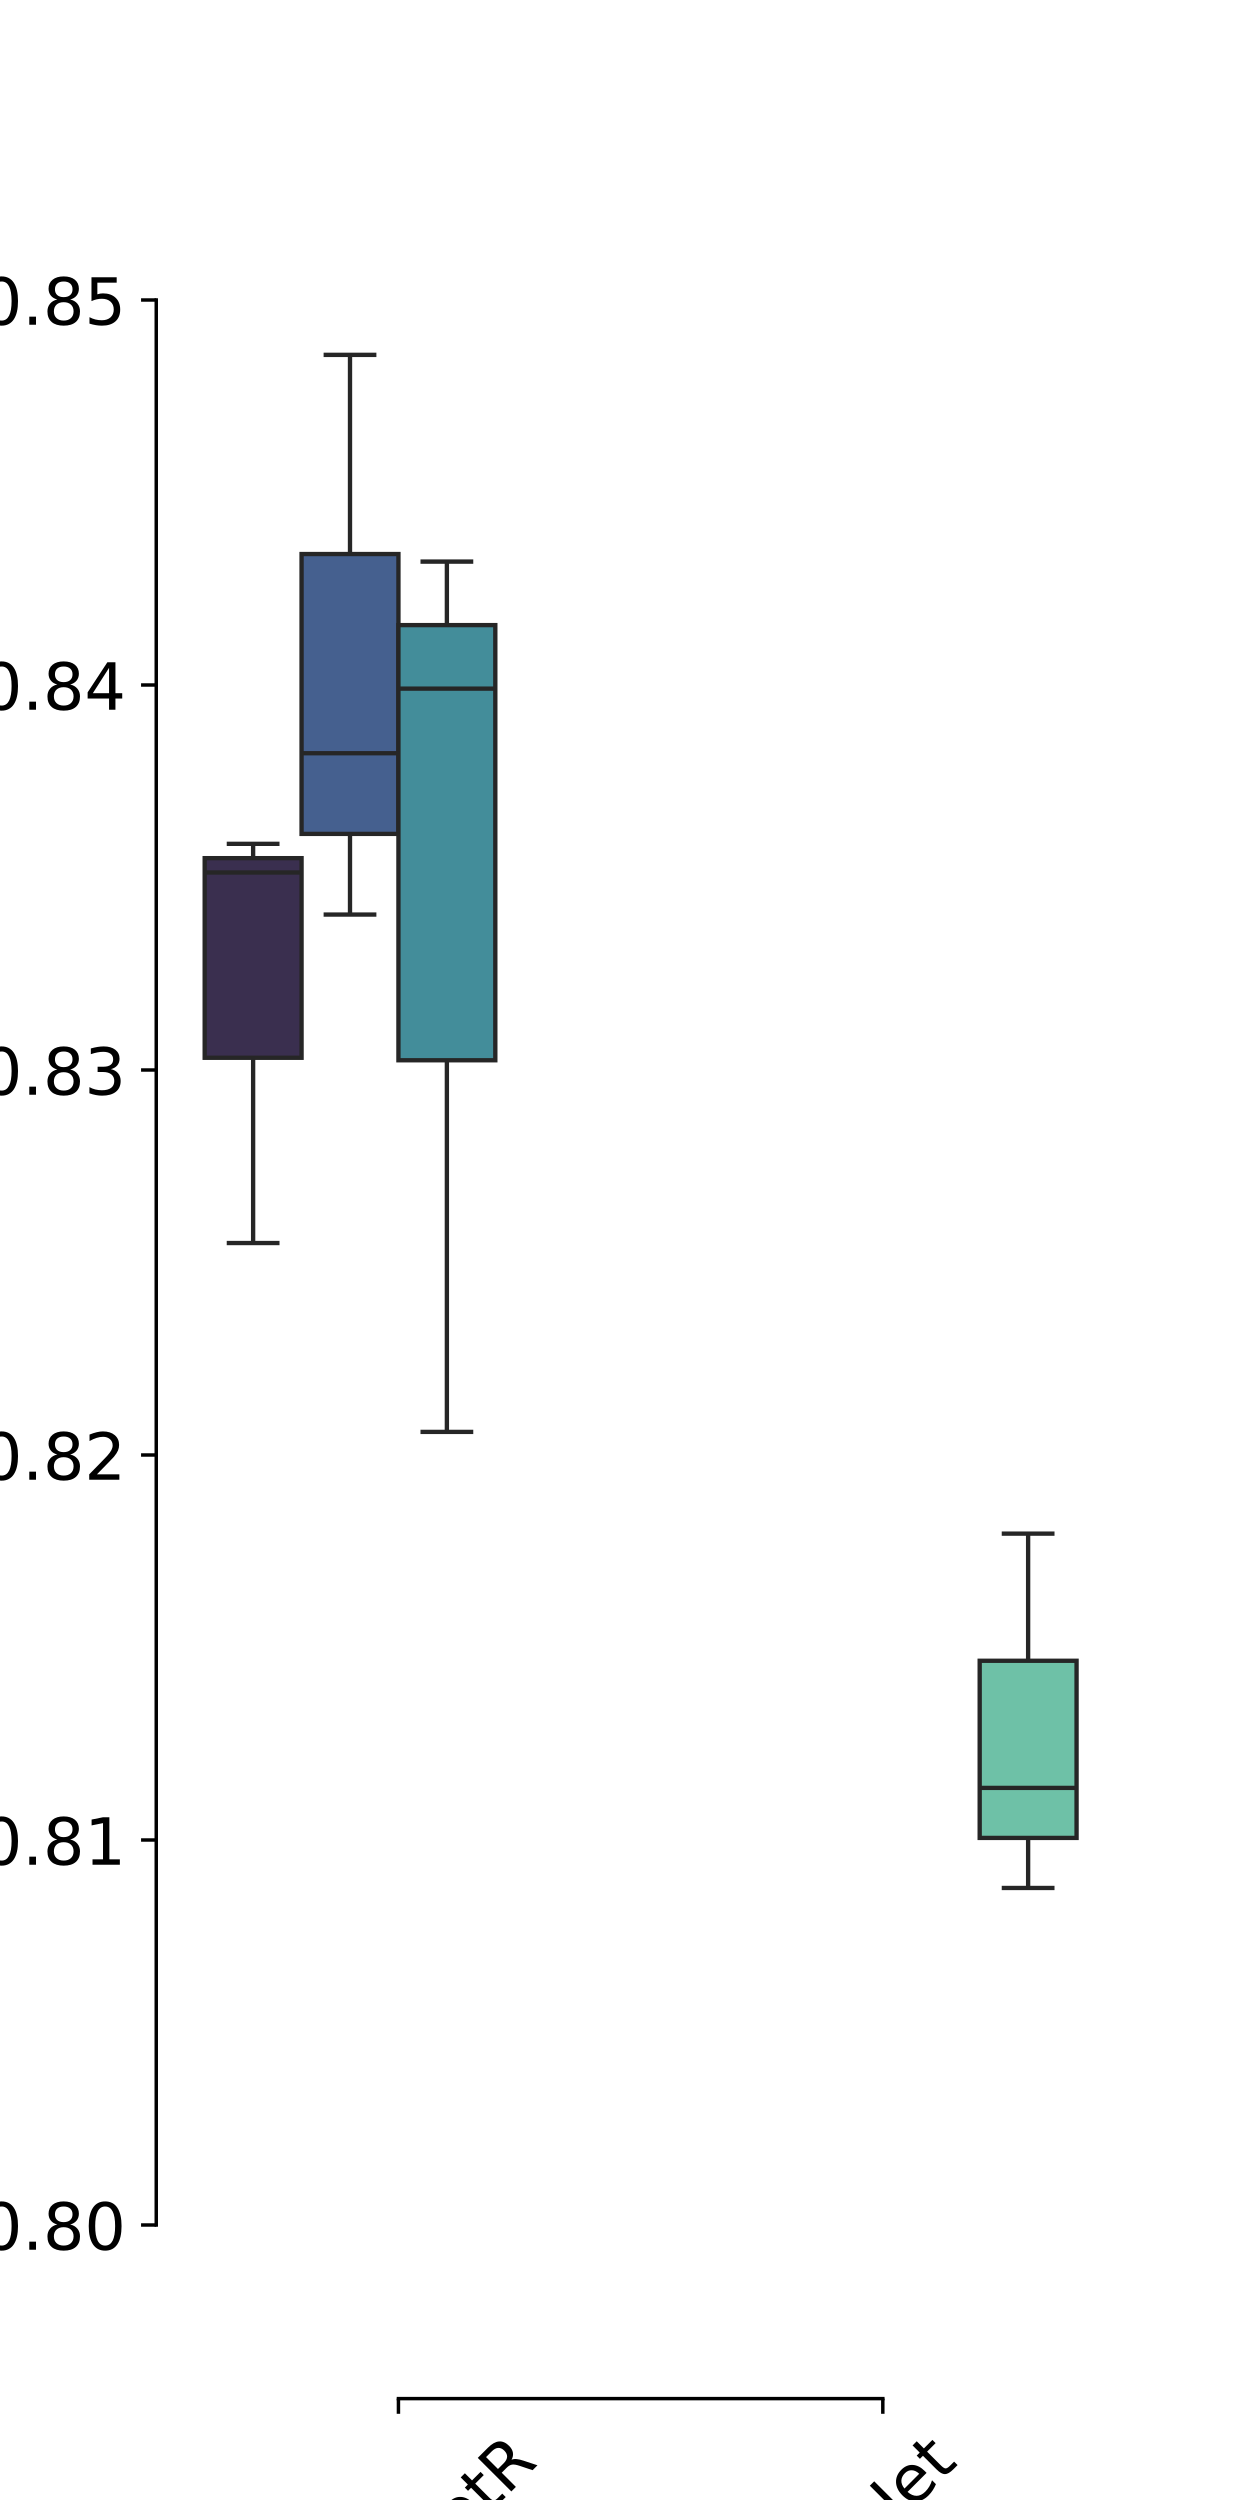
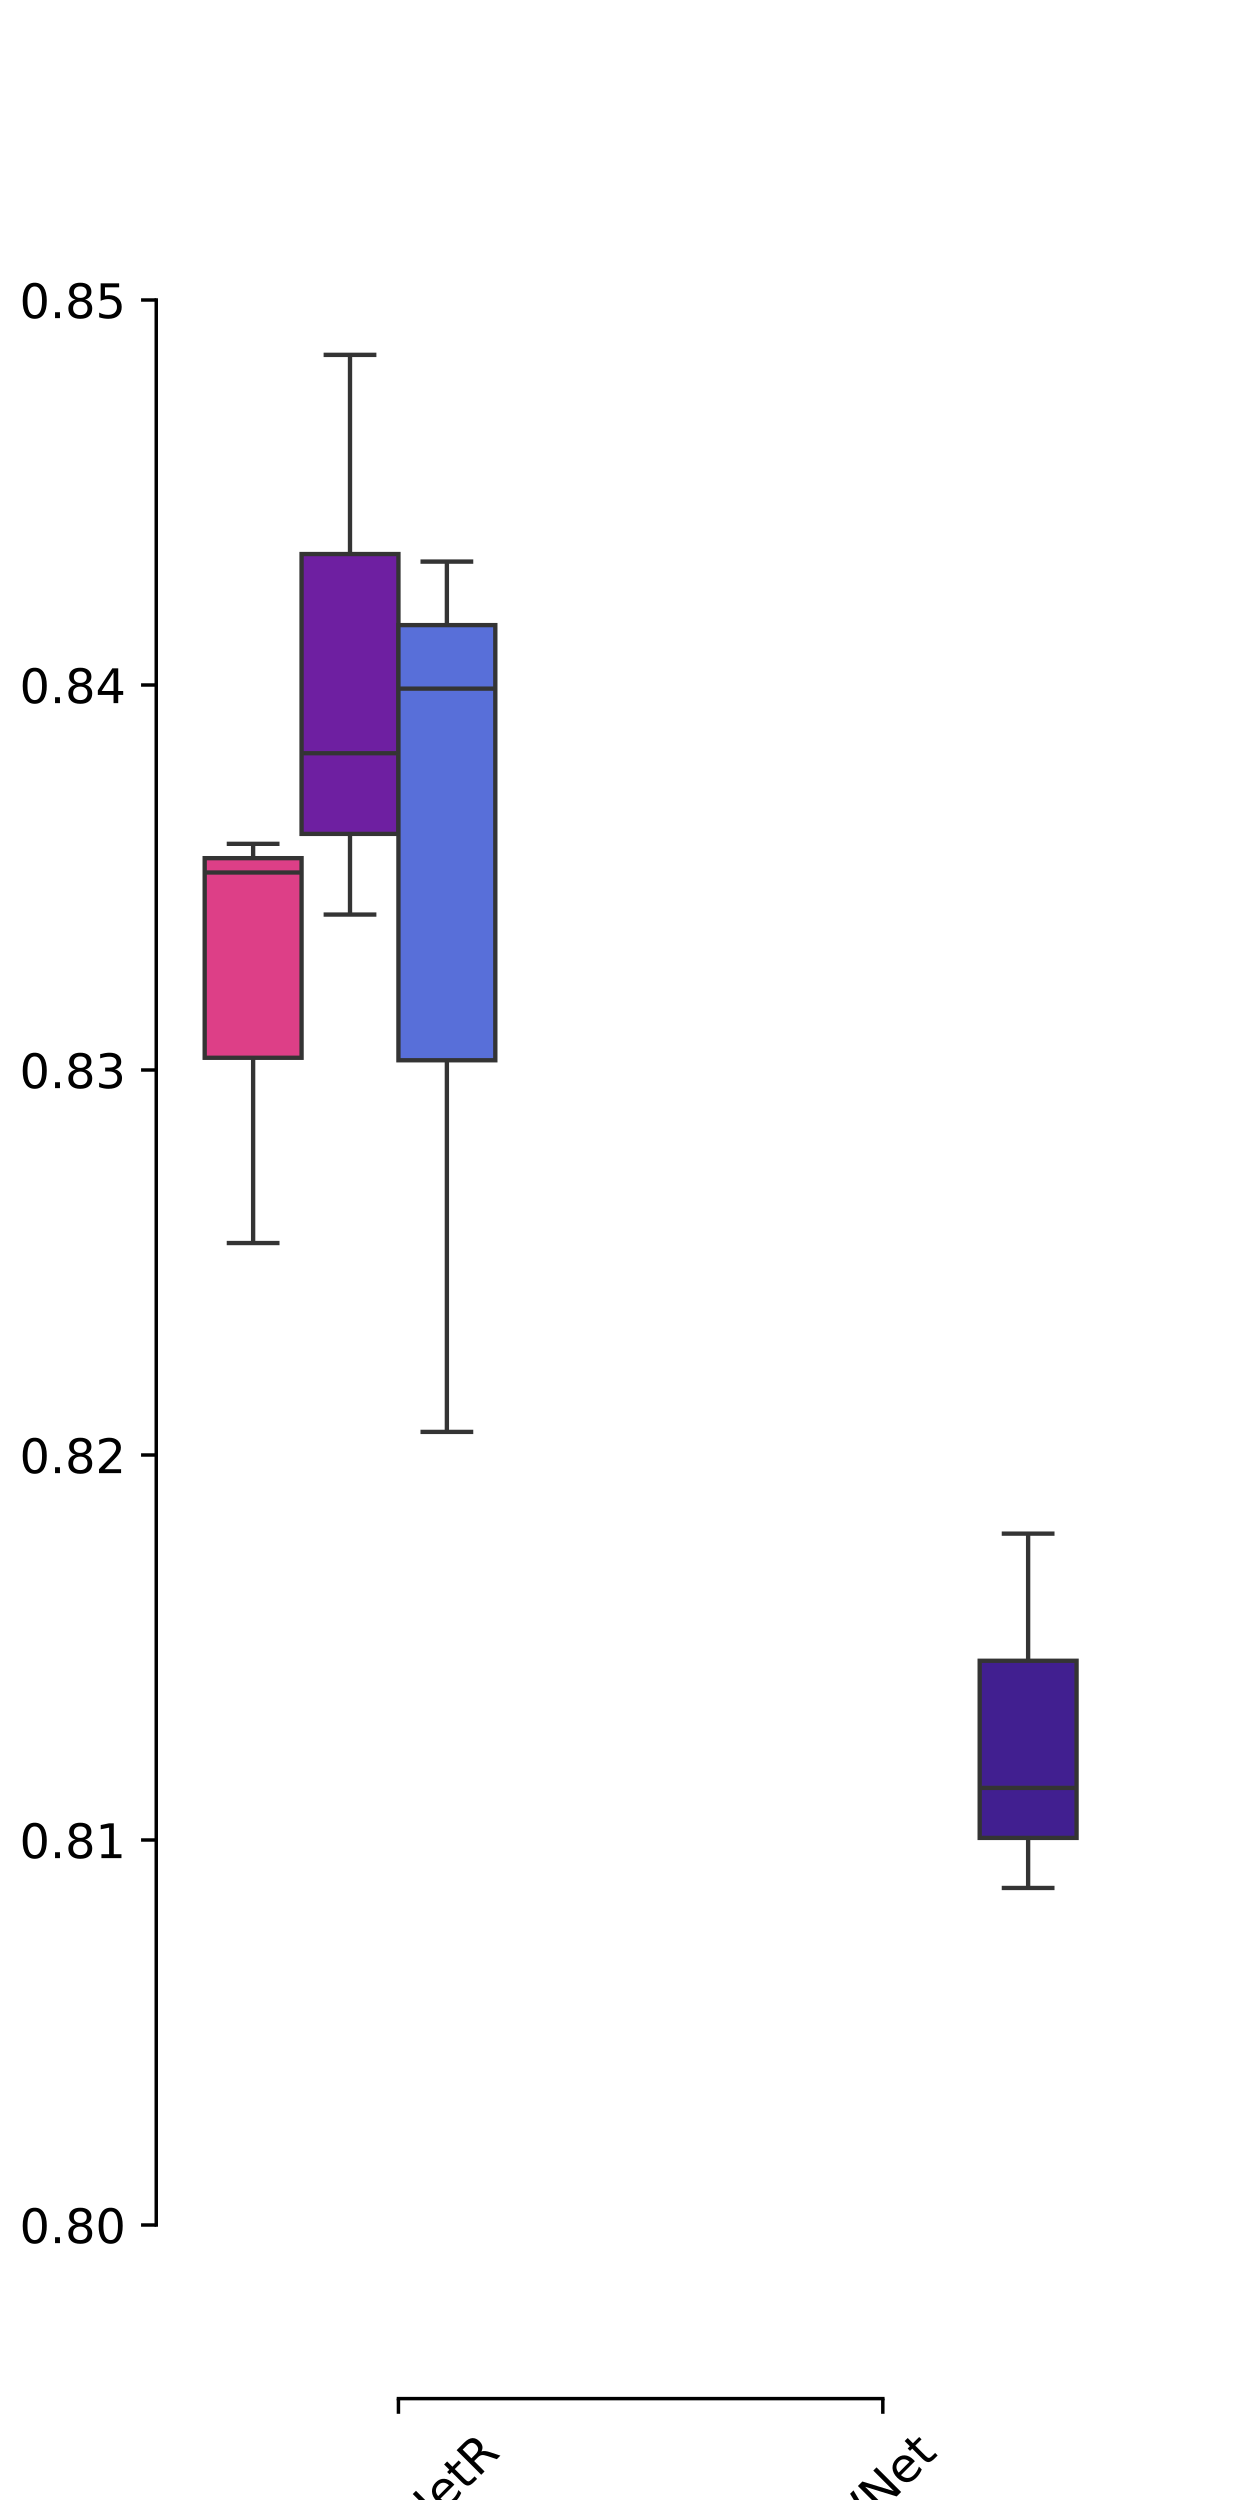
<svg xmlns="http://www.w3.org/2000/svg" xmlns:xlink="http://www.w3.org/1999/xlink" width="288pt" height="576pt" viewBox="0 0 288 576" version="1.1">
  <defs>
    <style type="text/css">*{stroke-linejoin: round; stroke-linecap: butt}</style>
  </defs>
  <g id="figure_1">
    <g id="patch_1">
      <path d="M 0 576 L 288 576 L 288 0 L 0 0 z " style="fill: #ffffff" />
    </g>
    <g id="axes_1">
      <g id="patch_2">
        <path d="M 36 512.64 L 259.2 512.64 L 259.2 69.12 L 36 69.12 z " style="fill: #ffffff" />
      </g>
      <g id="patch_3">
-         <path d="M 91.8 7608.96 L 91.8 7608.96 L 91.8 7608.96 L 91.8 7608.96 z " clip-path="url(#pb3a7d40aa8)" style="fill: #3a2f4f; stroke: #262626; stroke-linejoin: miter" />
+         <path d="M 91.8 7608.96 L 91.8 7608.96 L 91.8 7608.96 L 91.8 7608.96 z " clip-path="url(#p1fd9fced58)" style="fill: #dd3f87; stroke: #343434; stroke-linejoin: miter" />
      </g>
      <g id="patch_4">
-         <path d="M 91.8 7608.96 L 91.8 7608.96 L 91.8 7608.96 L 91.8 7608.96 z " clip-path="url(#pb3a7d40aa8)" style="fill: #45608f; stroke: #262626; stroke-linejoin: miter" />
+         <path d="M 91.8 7608.96 L 91.8 7608.96 L 91.8 7608.96 L 91.8 7608.96 z " clip-path="url(#p1fd9fced58)" style="fill: #6e1fa1; stroke: #343434; stroke-linejoin: miter" />
      </g>
      <g id="patch_5">
-         <path d="M 91.8 7608.96 L 91.8 7608.96 L 91.8 7608.96 L 91.8 7608.96 z " clip-path="url(#pb3a7d40aa8)" style="fill: #438d9a; stroke: #262626; stroke-linejoin: miter" />
+         <path d="M 91.8 7608.96 L 91.8 7608.96 L 91.8 7608.96 L 91.8 7608.96 z " clip-path="url(#p1fd9fced58)" style="fill: #586fd9; stroke: #343434; stroke-linejoin: miter" />
      </g>
      <g id="patch_6">
-         <path d="M 91.8 7608.96 L 91.8 7608.96 L 91.8 7608.96 L 91.8 7608.96 z " clip-path="url(#pb3a7d40aa8)" style="fill: #6ec1a7; stroke: #262626; stroke-linejoin: miter" />
+         <path d="M 91.8 7608.96 L 91.8 7608.96 L 91.8 7608.96 L 91.8 7608.96 z " clip-path="url(#p1fd9fced58)" style="fill: #411f90; stroke: #343434; stroke-linejoin: miter" />
      </g>
      <g id="matplotlib.axis_1">
        <g id="xtick_1">
          <g id="line2d_1">
            <defs>
-               <path id="m6ab2f5eaed" d="M 0 0 L 0 3.5 " style="stroke: #000000; stroke-width: 0.8" />
+               <path id="m572ea2f615" d="M 0 0 L 0 3.5 " style="stroke: #000000; stroke-width: 0.8" />
            </defs>
            <g>
-               <use xlink:href="#m6ab2f5eaed" x="91.8" y="552.64" style="stroke: #000000; stroke-width: 0.8" />
+               <use xlink:href="#m572ea2f615" x="91.8" y="552.64" style="stroke: #000000; stroke-width: 0.8" />
            </g>
          </g>
          <g id="text_1">
-             <g transform="translate(65.3125 626.5279) rotate(-45) scale(0.15 -0.15)">
+             <g transform="translate(72.37583 608.6911) rotate(-45) scale(0.11 -0.11)">
              <defs>
                <path id="DejaVuSans-53" d="M 3425 4513 L 3425 3897 Q 3066 4069 2747 4153 Q 2428 4238 2131 4238 Q 1616 4238 1336 4038 Q 1056 3838 1056 3469 Q 1056 3159 1242 3001 Q 1428 2844 1947 2747 L 2328 2669 Q 3034 2534 3370 2195 Q 3706 1856 3706 1288 Q 3706 609 3251 259 Q 2797 -91 1919 -91 Q 1588 -91 1214 -16 Q 841 59 441 206 L 441 856 Q 825 641 1194 531 Q 1563 422 1919 422 Q 2459 422 2753 634 Q 3047 847 3047 1241 Q 3047 1584 2836 1778 Q 2625 1972 2144 2069 L 1759 2144 Q 1053 2284 737 2584 Q 422 2884 422 3419 Q 422 4038 858 4394 Q 1294 4750 2059 4750 Q 2388 4750 2728 4690 Q 3069 4631 3425 4513 z " transform="scale(0.015625)" />
                <path id="DejaVuSans-77" d="M 269 3500 L 844 3500 L 1563 769 L 2278 3500 L 2956 3500 L 3675 769 L 4391 3500 L 4966 3500 L 4050 0 L 3372 0 L 2619 2869 L 1863 0 L 1184 0 L 269 3500 z " transform="scale(0.015625)" />
                <path id="DejaVuSans-69" d="M 603 3500 L 1178 3500 L 1178 0 L 603 0 L 603 3500 z M 603 4863 L 1178 4863 L 1178 4134 L 603 4134 L 603 4863 z " transform="scale(0.015625)" />
                <path id="DejaVuSans-6e" d="M 3513 2113 L 3513 0 L 2938 0 L 2938 2094 Q 2938 2591 2744 2837 Q 2550 3084 2163 3084 Q 1697 3084 1428 2787 Q 1159 2491 1159 1978 L 1159 0 L 581 0 L 581 3500 L 1159 3500 L 1159 2956 Q 1366 3272 1645 3428 Q 1925 3584 2291 3584 Q 2894 3584 3203 3211 Q 3513 2838 3513 2113 z " transform="scale(0.015625)" />
                <path id="DejaVuSans-55" d="M 556 4666 L 1191 4666 L 1191 1831 Q 1191 1081 1462 751 Q 1734 422 2344 422 Q 2950 422 3222 751 Q 3494 1081 3494 1831 L 3494 4666 L 4128 4666 L 4128 1753 Q 4128 841 3676 375 Q 3225 -91 2344 -91 Q 1459 -91 1007 375 Q 556 841 556 1753 L 556 4666 z " transform="scale(0.015625)" />
                <path id="DejaVuSans-4e" d="M 628 4666 L 1478 4666 L 3547 763 L 3547 4666 L 4159 4666 L 4159 0 L 3309 0 L 1241 3903 L 1241 0 L 628 0 L 628 4666 z " transform="scale(0.015625)" />
                <path id="DejaVuSans-65" d="M 3597 1894 L 3597 1613 L 953 1613 Q 991 1019 1311 708 Q 1631 397 2203 397 Q 2534 397 2845 478 Q 3156 559 3463 722 L 3463 178 Q 3153 47 2828 -22 Q 2503 -91 2169 -91 Q 1331 -91 842 396 Q 353 884 353 1716 Q 353 2575 817 3079 Q 1281 3584 2069 3584 Q 2775 3584 3186 3129 Q 3597 2675 3597 1894 z M 3022 2063 Q 3016 2534 2758 2815 Q 2500 3097 2075 3097 Q 1594 3097 1305 2825 Q 1016 2553 972 2059 L 3022 2063 z " transform="scale(0.015625)" />
                <path id="DejaVuSans-74" d="M 1172 4494 L 1172 3500 L 2356 3500 L 2356 3053 L 1172 3053 L 1172 1153 Q 1172 725 1289 603 Q 1406 481 1766 481 L 2356 481 L 2356 0 L 1766 0 Q 1100 0 847 248 Q 594 497 594 1153 L 594 3053 L 172 3053 L 172 3500 L 594 3500 L 594 4494 L 1172 4494 z " transform="scale(0.015625)" />
                <path id="DejaVuSans-52" d="M 2841 2188 Q 3044 2119 3236 1894 Q 3428 1669 3622 1275 L 4263 0 L 3584 0 L 2988 1197 Q 2756 1666 2539 1819 Q 2322 1972 1947 1972 L 1259 1972 L 1259 0 L 628 0 L 628 4666 L 2053 4666 Q 2853 4666 3247 4331 Q 3641 3997 3641 3322 Q 3641 2881 3436 2590 Q 3231 2300 2841 2188 z M 1259 4147 L 1259 2491 L 2053 2491 Q 2509 2491 2742 2702 Q 2975 2913 2975 3322 Q 2975 3731 2742 3939 Q 2509 4147 2053 4147 L 1259 4147 z " transform="scale(0.015625)" />
              </defs>
              <use xlink:href="#DejaVuSans-53" />
              <use xlink:href="#DejaVuSans-77" x="63.477" />
              <use xlink:href="#DejaVuSans-69" x="145.264" />
              <use xlink:href="#DejaVuSans-6e" x="173.047" />
              <use xlink:href="#DejaVuSans-55" x="236.426" />
              <use xlink:href="#DejaVuSans-4e" x="309.619" />
              <use xlink:href="#DejaVuSans-65" x="384.424" />
              <use xlink:href="#DejaVuSans-74" x="445.947" />
              <use xlink:href="#DejaVuSans-52" x="485.156" />
            </g>
          </g>
        </g>
        <g id="xtick_2">
          <g id="line2d_2">
            <g>
-               <use xlink:href="#m6ab2f5eaed" x="203.4" y="552.64" style="stroke: #000000; stroke-width: 0.8" />
+               <use xlink:href="#m572ea2f615" x="203.4" y="552.64" style="stroke: #000000; stroke-width: 0.8" />
            </g>
          </g>
          <g id="text_2">
-             <g transform="translate(191.7733 596.8062) rotate(-45) scale(0.15 -0.15)">
+             <g transform="translate(194.8738 586.8952) rotate(-45) scale(0.11 -0.11)">
              <defs>
                <path id="DejaVuSans-57" d="M 213 4666 L 850 4666 L 1831 722 L 2809 4666 L 3519 4666 L 4500 722 L 5478 4666 L 6119 4666 L 4947 0 L 4153 0 L 3169 4050 L 2175 0 L 1381 0 L 213 4666 z " transform="scale(0.015625)" />
              </defs>
              <use xlink:href="#DejaVuSans-57" />
              <use xlink:href="#DejaVuSans-4e" x="98.877" />
              <use xlink:href="#DejaVuSans-65" x="173.682" />
              <use xlink:href="#DejaVuSans-74" x="235.205" />
            </g>
          </g>
        </g>
      </g>
      <g id="matplotlib.axis_2">
        <g id="ytick_1">
          <g id="line2d_3">
            <defs>
-               <path id="me17469573f" d="M 0 0 L -3.5 0 " style="stroke: #000000; stroke-width: 0.8" />
+               <path id="m23b9216536" d="M 0 0 L -3.5 0 " style="stroke: #000000; stroke-width: 0.8" />
            </defs>
            <g>
-               <use xlink:href="#me17469573f" x="36" y="512.64" style="stroke: #000000; stroke-width: 0.8" />
+               <use xlink:href="#m23b9216536" x="36" y="512.64" style="stroke: #000000; stroke-width: 0.8" />
            </g>
          </g>
          <g id="text_3">
-             <g transform="translate(-4.398438 518.3388) scale(0.15 -0.15)">
+             <g transform="translate(4.507812 516.8191) scale(0.11 -0.11)">
              <defs>
                <path id="DejaVuSans-30" d="M 2034 4250 Q 1547 4250 1301 3770 Q 1056 3291 1056 2328 Q 1056 1369 1301 889 Q 1547 409 2034 409 Q 2525 409 2770 889 Q 3016 1369 3016 2328 Q 3016 3291 2770 3770 Q 2525 4250 2034 4250 z M 2034 4750 Q 2819 4750 3233 4129 Q 3647 3509 3647 2328 Q 3647 1150 3233 529 Q 2819 -91 2034 -91 Q 1250 -91 836 529 Q 422 1150 422 2328 Q 422 3509 836 4129 Q 1250 4750 2034 4750 z " transform="scale(0.015625)" />
                <path id="DejaVuSans-2e" d="M 684 794 L 1344 794 L 1344 0 L 684 0 L 684 794 z " transform="scale(0.015625)" />
                <path id="DejaVuSans-38" d="M 2034 2216 Q 1584 2216 1326 1975 Q 1069 1734 1069 1313 Q 1069 891 1326 650 Q 1584 409 2034 409 Q 2484 409 2743 651 Q 3003 894 3003 1313 Q 3003 1734 2745 1975 Q 2488 2216 2034 2216 z M 1403 2484 Q 997 2584 770 2862 Q 544 3141 544 3541 Q 544 4100 942 4425 Q 1341 4750 2034 4750 Q 2731 4750 3128 4425 Q 3525 4100 3525 3541 Q 3525 3141 3298 2862 Q 3072 2584 2669 2484 Q 3125 2378 3379 2068 Q 3634 1759 3634 1313 Q 3634 634 3220 271 Q 2806 -91 2034 -91 Q 1263 -91 848 271 Q 434 634 434 1313 Q 434 1759 690 2068 Q 947 2378 1403 2484 z M 1172 3481 Q 1172 3119 1398 2916 Q 1625 2713 2034 2713 Q 2441 2713 2670 2916 Q 2900 3119 2900 3481 Q 2900 3844 2670 4047 Q 2441 4250 2034 4250 Q 1625 4250 1398 4047 Q 1172 3844 1172 3481 z " transform="scale(0.015625)" />
              </defs>
              <use xlink:href="#DejaVuSans-30" />
              <use xlink:href="#DejaVuSans-2e" x="63.623" />
              <use xlink:href="#DejaVuSans-38" x="95.41" />
              <use xlink:href="#DejaVuSans-30" x="159.033" />
            </g>
          </g>
        </g>
        <g id="ytick_2">
          <g id="line2d_4">
            <g>
-               <use xlink:href="#me17469573f" x="36" y="423.936" style="stroke: #000000; stroke-width: 0.8" />
+               <use xlink:href="#m23b9216536" x="36" y="423.936" style="stroke: #000000; stroke-width: 0.8" />
            </g>
          </g>
          <g id="text_4">
-             <g transform="translate(-4.398438 429.6348) scale(0.15 -0.15)">
+             <g transform="translate(4.507812 428.1151) scale(0.11 -0.11)">
              <defs>
                <path id="DejaVuSans-31" d="M 794 531 L 1825 531 L 1825 4091 L 703 3866 L 703 4441 L 1819 4666 L 2450 4666 L 2450 531 L 3481 531 L 3481 0 L 794 0 L 794 531 z " transform="scale(0.015625)" />
              </defs>
              <use xlink:href="#DejaVuSans-30" />
              <use xlink:href="#DejaVuSans-2e" x="63.623" />
              <use xlink:href="#DejaVuSans-38" x="95.41" />
              <use xlink:href="#DejaVuSans-31" x="159.033" />
            </g>
          </g>
        </g>
        <g id="ytick_3">
          <g id="line2d_5">
            <g>
-               <use xlink:href="#me17469573f" x="36" y="335.232" style="stroke: #000000; stroke-width: 0.8" />
+               <use xlink:href="#m23b9216536" x="36" y="335.232" style="stroke: #000000; stroke-width: 0.8" />
            </g>
          </g>
          <g id="text_5">
-             <g transform="translate(-4.398438 340.9308) scale(0.15 -0.15)">
+             <g transform="translate(4.507812 339.4111) scale(0.11 -0.11)">
              <defs>
                <path id="DejaVuSans-32" d="M 1228 531 L 3431 531 L 3431 0 L 469 0 L 469 531 Q 828 903 1448 1529 Q 2069 2156 2228 2338 Q 2531 2678 2651 2914 Q 2772 3150 2772 3378 Q 2772 3750 2511 3984 Q 2250 4219 1831 4219 Q 1534 4219 1204 4116 Q 875 4013 500 3803 L 500 4441 Q 881 4594 1212 4672 Q 1544 4750 1819 4750 Q 2544 4750 2975 4387 Q 3406 4025 3406 3419 Q 3406 3131 3298 2873 Q 3191 2616 2906 2266 Q 2828 2175 2409 1742 Q 1991 1309 1228 531 z " transform="scale(0.015625)" />
              </defs>
              <use xlink:href="#DejaVuSans-30" />
              <use xlink:href="#DejaVuSans-2e" x="63.623" />
              <use xlink:href="#DejaVuSans-38" x="95.41" />
              <use xlink:href="#DejaVuSans-32" x="159.033" />
            </g>
          </g>
        </g>
        <g id="ytick_4">
          <g id="line2d_6">
            <g>
-               <use xlink:href="#me17469573f" x="36" y="246.528" style="stroke: #000000; stroke-width: 0.8" />
+               <use xlink:href="#m23b9216536" x="36" y="246.528" style="stroke: #000000; stroke-width: 0.8" />
            </g>
          </g>
          <g id="text_6">
-             <g transform="translate(-4.398438 252.2268) scale(0.15 -0.15)">
+             <g transform="translate(4.507812 250.7071) scale(0.11 -0.11)">
              <defs>
                <path id="DejaVuSans-33" d="M 2597 2516 Q 3050 2419 3304 2112 Q 3559 1806 3559 1356 Q 3559 666 3084 287 Q 2609 -91 1734 -91 Q 1441 -91 1130 -33 Q 819 25 488 141 L 488 750 Q 750 597 1062 519 Q 1375 441 1716 441 Q 2309 441 2620 675 Q 2931 909 2931 1356 Q 2931 1769 2642 2001 Q 2353 2234 1838 2234 L 1294 2234 L 1294 2753 L 1863 2753 Q 2328 2753 2575 2939 Q 2822 3125 2822 3475 Q 2822 3834 2567 4026 Q 2313 4219 1838 4219 Q 1578 4219 1281 4162 Q 984 4106 628 3988 L 628 4550 Q 988 4650 1302 4700 Q 1616 4750 1894 4750 Q 2613 4750 3031 4423 Q 3450 4097 3450 3541 Q 3450 3153 3228 2886 Q 3006 2619 2597 2516 z " transform="scale(0.015625)" />
              </defs>
              <use xlink:href="#DejaVuSans-30" />
              <use xlink:href="#DejaVuSans-2e" x="63.623" />
              <use xlink:href="#DejaVuSans-38" x="95.41" />
              <use xlink:href="#DejaVuSans-33" x="159.033" />
            </g>
          </g>
        </g>
        <g id="ytick_5">
          <g id="line2d_7">
            <g>
-               <use xlink:href="#me17469573f" x="36" y="157.824" style="stroke: #000000; stroke-width: 0.8" />
+               <use xlink:href="#m23b9216536" x="36" y="157.824" style="stroke: #000000; stroke-width: 0.8" />
            </g>
          </g>
          <g id="text_7">
-             <g transform="translate(-4.398438 163.5228) scale(0.15 -0.15)">
+             <g transform="translate(4.507812 162.0031) scale(0.11 -0.11)">
              <defs>
                <path id="DejaVuSans-34" d="M 2419 4116 L 825 1625 L 2419 1625 L 2419 4116 z M 2253 4666 L 3047 4666 L 3047 1625 L 3713 1625 L 3713 1100 L 3047 1100 L 3047 0 L 2419 0 L 2419 1100 L 313 1100 L 313 1709 L 2253 4666 z " transform="scale(0.015625)" />
              </defs>
              <use xlink:href="#DejaVuSans-30" />
              <use xlink:href="#DejaVuSans-2e" x="63.623" />
              <use xlink:href="#DejaVuSans-38" x="95.41" />
              <use xlink:href="#DejaVuSans-34" x="159.033" />
            </g>
          </g>
        </g>
        <g id="ytick_6">
          <g id="line2d_8">
            <g>
-               <use xlink:href="#me17469573f" x="36" y="69.12" style="stroke: #000000; stroke-width: 0.8" />
+               <use xlink:href="#m23b9216536" x="36" y="69.12" style="stroke: #000000; stroke-width: 0.8" />
            </g>
          </g>
          <g id="text_8">
-             <g transform="translate(-4.398438 74.81883) scale(0.15 -0.15)">
+             <g transform="translate(4.507812 73.29914) scale(0.11 -0.11)">
              <defs>
                <path id="DejaVuSans-35" d="M 691 4666 L 3169 4666 L 3169 4134 L 1269 4134 L 1269 2991 Q 1406 3038 1543 3061 Q 1681 3084 1819 3084 Q 2600 3084 3056 2656 Q 3513 2228 3513 1497 Q 3513 744 3044 326 Q 2575 -91 1722 -91 Q 1428 -91 1123 -41 Q 819 9 494 109 L 494 744 Q 775 591 1075 516 Q 1375 441 1709 441 Q 2250 441 2565 725 Q 2881 1009 2881 1497 Q 2881 1984 2565 2268 Q 2250 2553 1709 2553 Q 1456 2553 1204 2497 Q 953 2441 691 2322 L 691 4666 z " transform="scale(0.015625)" />
              </defs>
              <use xlink:href="#DejaVuSans-30" />
              <use xlink:href="#DejaVuSans-2e" x="63.623" />
              <use xlink:href="#DejaVuSans-38" x="95.41" />
              <use xlink:href="#DejaVuSans-35" x="159.033" />
            </g>
          </g>
        </g>
        <g id="text_9">
-           <g transform="translate(-11.51797 349.0683) rotate(-90) scale(0.15 -0.15)">
+           <g transform="translate(-3.235625 360.7059) rotate(-90) scale(0.18 -0.18)">
            <defs>
              <path id="DejaVuSans-44" d="M 1259 4147 L 1259 519 L 2022 519 Q 2988 519 3436 956 Q 3884 1394 3884 2338 Q 3884 3275 3436 3711 Q 2988 4147 2022 4147 L 1259 4147 z M 628 4666 L 1925 4666 Q 3281 4666 3915 4102 Q 4550 3538 4550 2338 Q 4550 1131 3912 565 Q 3275 0 1925 0 L 628 0 L 628 4666 z " transform="scale(0.015625)" />
              <path id="DejaVuSans-63" d="M 3122 3366 L 3122 2828 Q 2878 2963 2633 3030 Q 2388 3097 2138 3097 Q 1578 3097 1268 2742 Q 959 2388 959 1747 Q 959 1106 1268 751 Q 1578 397 2138 397 Q 2388 397 2633 464 Q 2878 531 3122 666 L 3122 134 Q 2881 22 2623 -34 Q 2366 -91 2075 -91 Q 1284 -91 818 406 Q 353 903 353 1747 Q 353 2603 823 3093 Q 1294 3584 2113 3584 Q 2378 3584 2631 3529 Q 2884 3475 3122 3366 z " transform="scale(0.015625)" />
              <path id="DejaVuSans-20" transform="scale(0.015625)" />
              <path id="DejaVuSans-6f" d="M 1959 3097 Q 1497 3097 1228 2736 Q 959 2375 959 1747 Q 959 1119 1226 758 Q 1494 397 1959 397 Q 2419 397 2687 759 Q 2956 1122 2956 1747 Q 2956 2369 2687 2733 Q 2419 3097 1959 3097 z M 1959 3584 Q 2709 3584 3137 3096 Q 3566 2609 3566 1747 Q 3566 888 3137 398 Q 2709 -91 1959 -91 Q 1206 -91 779 398 Q 353 888 353 1747 Q 353 2609 779 3096 Q 1206 3584 1959 3584 z " transform="scale(0.015625)" />
              <path id="DejaVuSans-66" d="M 2375 4863 L 2375 4384 L 1825 4384 Q 1516 4384 1395 4259 Q 1275 4134 1275 3809 L 1275 3500 L 2222 3500 L 2222 3053 L 1275 3053 L 1275 0 L 697 0 L 697 3053 L 147 3053 L 147 3500 L 697 3500 L 697 3744 Q 697 4328 969 4595 Q 1241 4863 1831 4863 L 2375 4863 z " transform="scale(0.015625)" />
            </defs>
            <use xlink:href="#DejaVuSans-44" />
            <use xlink:href="#DejaVuSans-69" x="77.002" />
            <use xlink:href="#DejaVuSans-63" x="104.785" />
            <use xlink:href="#DejaVuSans-65" x="159.766" />
            <use xlink:href="#DejaVuSans-20" x="221.289" />
            <use xlink:href="#DejaVuSans-63" x="253.076" />
            <use xlink:href="#DejaVuSans-6f" x="308.057" />
            <use xlink:href="#DejaVuSans-65" x="369.238" />
            <use xlink:href="#DejaVuSans-66" x="430.762" />
            <use xlink:href="#DejaVuSans-66" x="465.967" />
            <use xlink:href="#DejaVuSans-69" x="501.172" />
            <use xlink:href="#DejaVuSans-63" x="528.955" />
            <use xlink:href="#DejaVuSans-69" x="583.936" />
            <use xlink:href="#DejaVuSans-65" x="611.719" />
            <use xlink:href="#DejaVuSans-6e" x="673.242" />
            <use xlink:href="#DejaVuSans-74" x="736.621" />
          </g>
        </g>
      </g>
      <g id="patch_7">
-         <path d="M 47.16 243.711 L 69.48 243.711 L 69.48 197.72 L 47.16 197.72 L 47.16 243.711 z " clip-path="url(#pb3a7d40aa8)" style="fill: #3a2f4f; stroke: #262626; stroke-linejoin: miter" />
+         <path d="M 47.16 243.711 L 69.48 243.711 L 69.48 197.72 L 47.16 197.72 L 47.16 243.711 z " clip-path="url(#p1fd9fced58)" style="fill: #dd3f87; stroke: #343434; stroke-linejoin: miter" />
      </g>
      <g id="line2d_9">
-         <path d="M 58.32 243.711 L 58.32 286.4 " clip-path="url(#pb3a7d40aa8)" style="fill: none; stroke: #262626" />
+         <path d="M 58.32 243.711 L 58.32 286.4 " clip-path="url(#p1fd9fced58)" style="fill: none; stroke: #343434" />
      </g>
      <g id="line2d_10">
-         <path d="M 58.32 197.72 L 58.32 194.416 " clip-path="url(#pb3a7d40aa8)" style="fill: none; stroke: #262626" />
+         <path d="M 58.32 197.72 L 58.32 194.416 " clip-path="url(#p1fd9fced58)" style="fill: none; stroke: #343434" />
      </g>
      <g id="line2d_11">
-         <path d="M 52.74 286.4 L 63.9 286.4 " clip-path="url(#pb3a7d40aa8)" style="fill: none; stroke: #262626; stroke-linecap: square" />
+         <path d="M 52.74 286.4 L 63.9 286.4 " clip-path="url(#p1fd9fced58)" style="fill: none; stroke: #343434; stroke-linecap: square" />
      </g>
      <g id="line2d_12">
-         <path d="M 52.74 194.416 L 63.9 194.416 " clip-path="url(#pb3a7d40aa8)" style="fill: none; stroke: #262626; stroke-linecap: square" />
+         <path d="M 52.74 194.416 L 63.9 194.416 " clip-path="url(#p1fd9fced58)" style="fill: none; stroke: #343434; stroke-linecap: square" />
      </g>
      <g id="line2d_13" />
      <g id="patch_8">
-         <path d="M 69.48 192.128 L 91.8 192.128 L 91.8 127.651 L 69.48 127.651 L 69.48 192.128 z " clip-path="url(#pb3a7d40aa8)" style="fill: #45608f; stroke: #262626; stroke-linejoin: miter" />
+         <path d="M 69.48 192.128 L 91.8 192.128 L 91.8 127.651 L 69.48 127.651 L 69.48 192.128 z " clip-path="url(#p1fd9fced58)" style="fill: #6e1fa1; stroke: #343434; stroke-linejoin: miter" />
      </g>
      <g id="line2d_14">
-         <path d="M 80.64 192.128 L 80.64 210.716 " clip-path="url(#pb3a7d40aa8)" style="fill: none; stroke: #262626" />
+         <path d="M 80.64 192.128 L 80.64 210.716 " clip-path="url(#p1fd9fced58)" style="fill: none; stroke: #343434" />
      </g>
      <g id="line2d_15">
-         <path d="M 80.64 127.651 L 80.64 81.762 " clip-path="url(#pb3a7d40aa8)" style="fill: none; stroke: #262626" />
+         <path d="M 80.64 127.651 L 80.64 81.762 " clip-path="url(#p1fd9fced58)" style="fill: none; stroke: #343434" />
      </g>
      <g id="line2d_16">
-         <path d="M 75.06 210.716 L 86.22 210.716 " clip-path="url(#pb3a7d40aa8)" style="fill: none; stroke: #262626; stroke-linecap: square" />
+         <path d="M 75.06 210.716 L 86.22 210.716 " clip-path="url(#p1fd9fced58)" style="fill: none; stroke: #343434; stroke-linecap: square" />
      </g>
      <g id="line2d_17">
-         <path d="M 75.06 81.762 L 86.22 81.762 " clip-path="url(#pb3a7d40aa8)" style="fill: none; stroke: #262626; stroke-linecap: square" />
+         <path d="M 75.06 81.762 L 86.22 81.762 " clip-path="url(#p1fd9fced58)" style="fill: none; stroke: #343434; stroke-linecap: square" />
      </g>
      <g id="line2d_18" />
      <g id="patch_9">
-         <path d="M 91.8 244.285 L 114.12 244.285 L 114.12 144.025 L 91.8 144.025 L 91.8 244.285 z " clip-path="url(#pb3a7d40aa8)" style="fill: #438d9a; stroke: #262626; stroke-linejoin: miter" />
+         <path d="M 91.8 244.285 L 114.12 244.285 L 114.12 144.025 L 91.8 144.025 L 91.8 244.285 z " clip-path="url(#p1fd9fced58)" style="fill: #586fd9; stroke: #343434; stroke-linejoin: miter" />
      </g>
      <g id="line2d_19">
-         <path d="M 102.96 244.285 L 102.96 329.915 " clip-path="url(#pb3a7d40aa8)" style="fill: none; stroke: #262626" />
+         <path d="M 102.96 244.285 L 102.96 329.915 " clip-path="url(#p1fd9fced58)" style="fill: none; stroke: #343434" />
      </g>
      <g id="line2d_20">
-         <path d="M 102.96 144.025 L 102.96 129.393 " clip-path="url(#pb3a7d40aa8)" style="fill: none; stroke: #262626" />
+         <path d="M 102.96 144.025 L 102.96 129.393 " clip-path="url(#p1fd9fced58)" style="fill: none; stroke: #343434" />
      </g>
      <g id="line2d_21">
-         <path d="M 97.38 329.915 L 108.54 329.915 " clip-path="url(#pb3a7d40aa8)" style="fill: none; stroke: #262626; stroke-linecap: square" />
+         <path d="M 97.38 329.915 L 108.54 329.915 " clip-path="url(#p1fd9fced58)" style="fill: none; stroke: #343434; stroke-linecap: square" />
      </g>
      <g id="line2d_22">
-         <path d="M 97.38 129.393 L 108.54 129.393 " clip-path="url(#pb3a7d40aa8)" style="fill: none; stroke: #262626; stroke-linecap: square" />
+         <path d="M 97.38 129.393 L 108.54 129.393 " clip-path="url(#p1fd9fced58)" style="fill: none; stroke: #343434; stroke-linecap: square" />
      </g>
      <g id="line2d_23" />
      <g id="patch_10">
-         <path d="M 225.72 423.456 L 248.04 423.456 L 248.04 382.641 L 225.72 382.641 L 225.72 423.456 z " clip-path="url(#pb3a7d40aa8)" style="fill: #6ec1a7; stroke: #262626; stroke-linejoin: miter" />
+         <path d="M 225.72 423.456 L 248.04 423.456 L 248.04 382.641 L 225.72 382.641 L 225.72 423.456 z " clip-path="url(#p1fd9fced58)" style="fill: #411f90; stroke: #343434; stroke-linejoin: miter" />
      </g>
      <g id="line2d_24">
-         <path d="M 236.88 423.456 L 236.88 434.984 " clip-path="url(#pb3a7d40aa8)" style="fill: none; stroke: #262626" />
+         <path d="M 236.88 423.456 L 236.88 434.984 " clip-path="url(#p1fd9fced58)" style="fill: none; stroke: #343434" />
      </g>
      <g id="line2d_25">
-         <path d="M 236.88 382.641 L 236.88 353.352 " clip-path="url(#pb3a7d40aa8)" style="fill: none; stroke: #262626" />
+         <path d="M 236.88 382.641 L 236.88 353.352 " clip-path="url(#p1fd9fced58)" style="fill: none; stroke: #343434" />
      </g>
      <g id="line2d_26">
-         <path d="M 231.3 434.984 L 242.46 434.984 " clip-path="url(#pb3a7d40aa8)" style="fill: none; stroke: #262626; stroke-linecap: square" />
+         <path d="M 231.3 434.984 L 242.46 434.984 " clip-path="url(#p1fd9fced58)" style="fill: none; stroke: #343434; stroke-linecap: square" />
      </g>
      <g id="line2d_27">
-         <path d="M 231.3 353.352 L 242.46 353.352 " clip-path="url(#pb3a7d40aa8)" style="fill: none; stroke: #262626; stroke-linecap: square" />
+         <path d="M 231.3 353.352 L 242.46 353.352 " clip-path="url(#p1fd9fced58)" style="fill: none; stroke: #343434; stroke-linecap: square" />
      </g>
      <g id="line2d_28" />
      <g id="line2d_29">
-         <path d="M 47.16 201.023 L 69.48 201.023 " clip-path="url(#pb3a7d40aa8)" style="fill: none; stroke: #262626" />
+         <path d="M 47.16 201.023 L 69.48 201.023 " clip-path="url(#p1fd9fced58)" style="fill: none; stroke: #343434" />
      </g>
      <g id="line2d_30">
-         <path d="M 69.48 173.54 L 91.8 173.54 " clip-path="url(#pb3a7d40aa8)" style="fill: none; stroke: #262626" />
+         <path d="M 69.48 173.54 L 91.8 173.54 " clip-path="url(#p1fd9fced58)" style="fill: none; stroke: #343434" />
      </g>
      <g id="line2d_31">
-         <path d="M 91.8 158.656 L 114.12 158.656 " clip-path="url(#pb3a7d40aa8)" style="fill: none; stroke: #262626" />
+         <path d="M 91.8 158.656 L 114.12 158.656 " clip-path="url(#p1fd9fced58)" style="fill: none; stroke: #343434" />
      </g>
      <g id="line2d_32">
-         <path d="M 225.72 411.929 L 248.04 411.929 " clip-path="url(#pb3a7d40aa8)" style="fill: none; stroke: #262626" />
+         <path d="M 225.72 411.929 L 248.04 411.929 " clip-path="url(#p1fd9fced58)" style="fill: none; stroke: #343434" />
      </g>
      <g id="patch_11">
        <path d="M 36 512.64 L 36 69.12 " style="fill: none; stroke: #000000; stroke-width: 0.8; stroke-linejoin: miter; stroke-linecap: square" />
      </g>
      <g id="patch_12">
        <path d="M 91.8 552.64 L 203.4 552.64 " style="fill: none; stroke: #000000; stroke-width: 0.8; stroke-linejoin: miter; stroke-linecap: square" />
      </g>
    </g>
  </g>
  <defs>
-     <clipPath id="pb3a7d40aa8">
+     <clipPath id="p1fd9fced58">
      <rect x="36" y="69.12" width="223.2" height="443.52" />
    </clipPath>
  </defs>
</svg>
